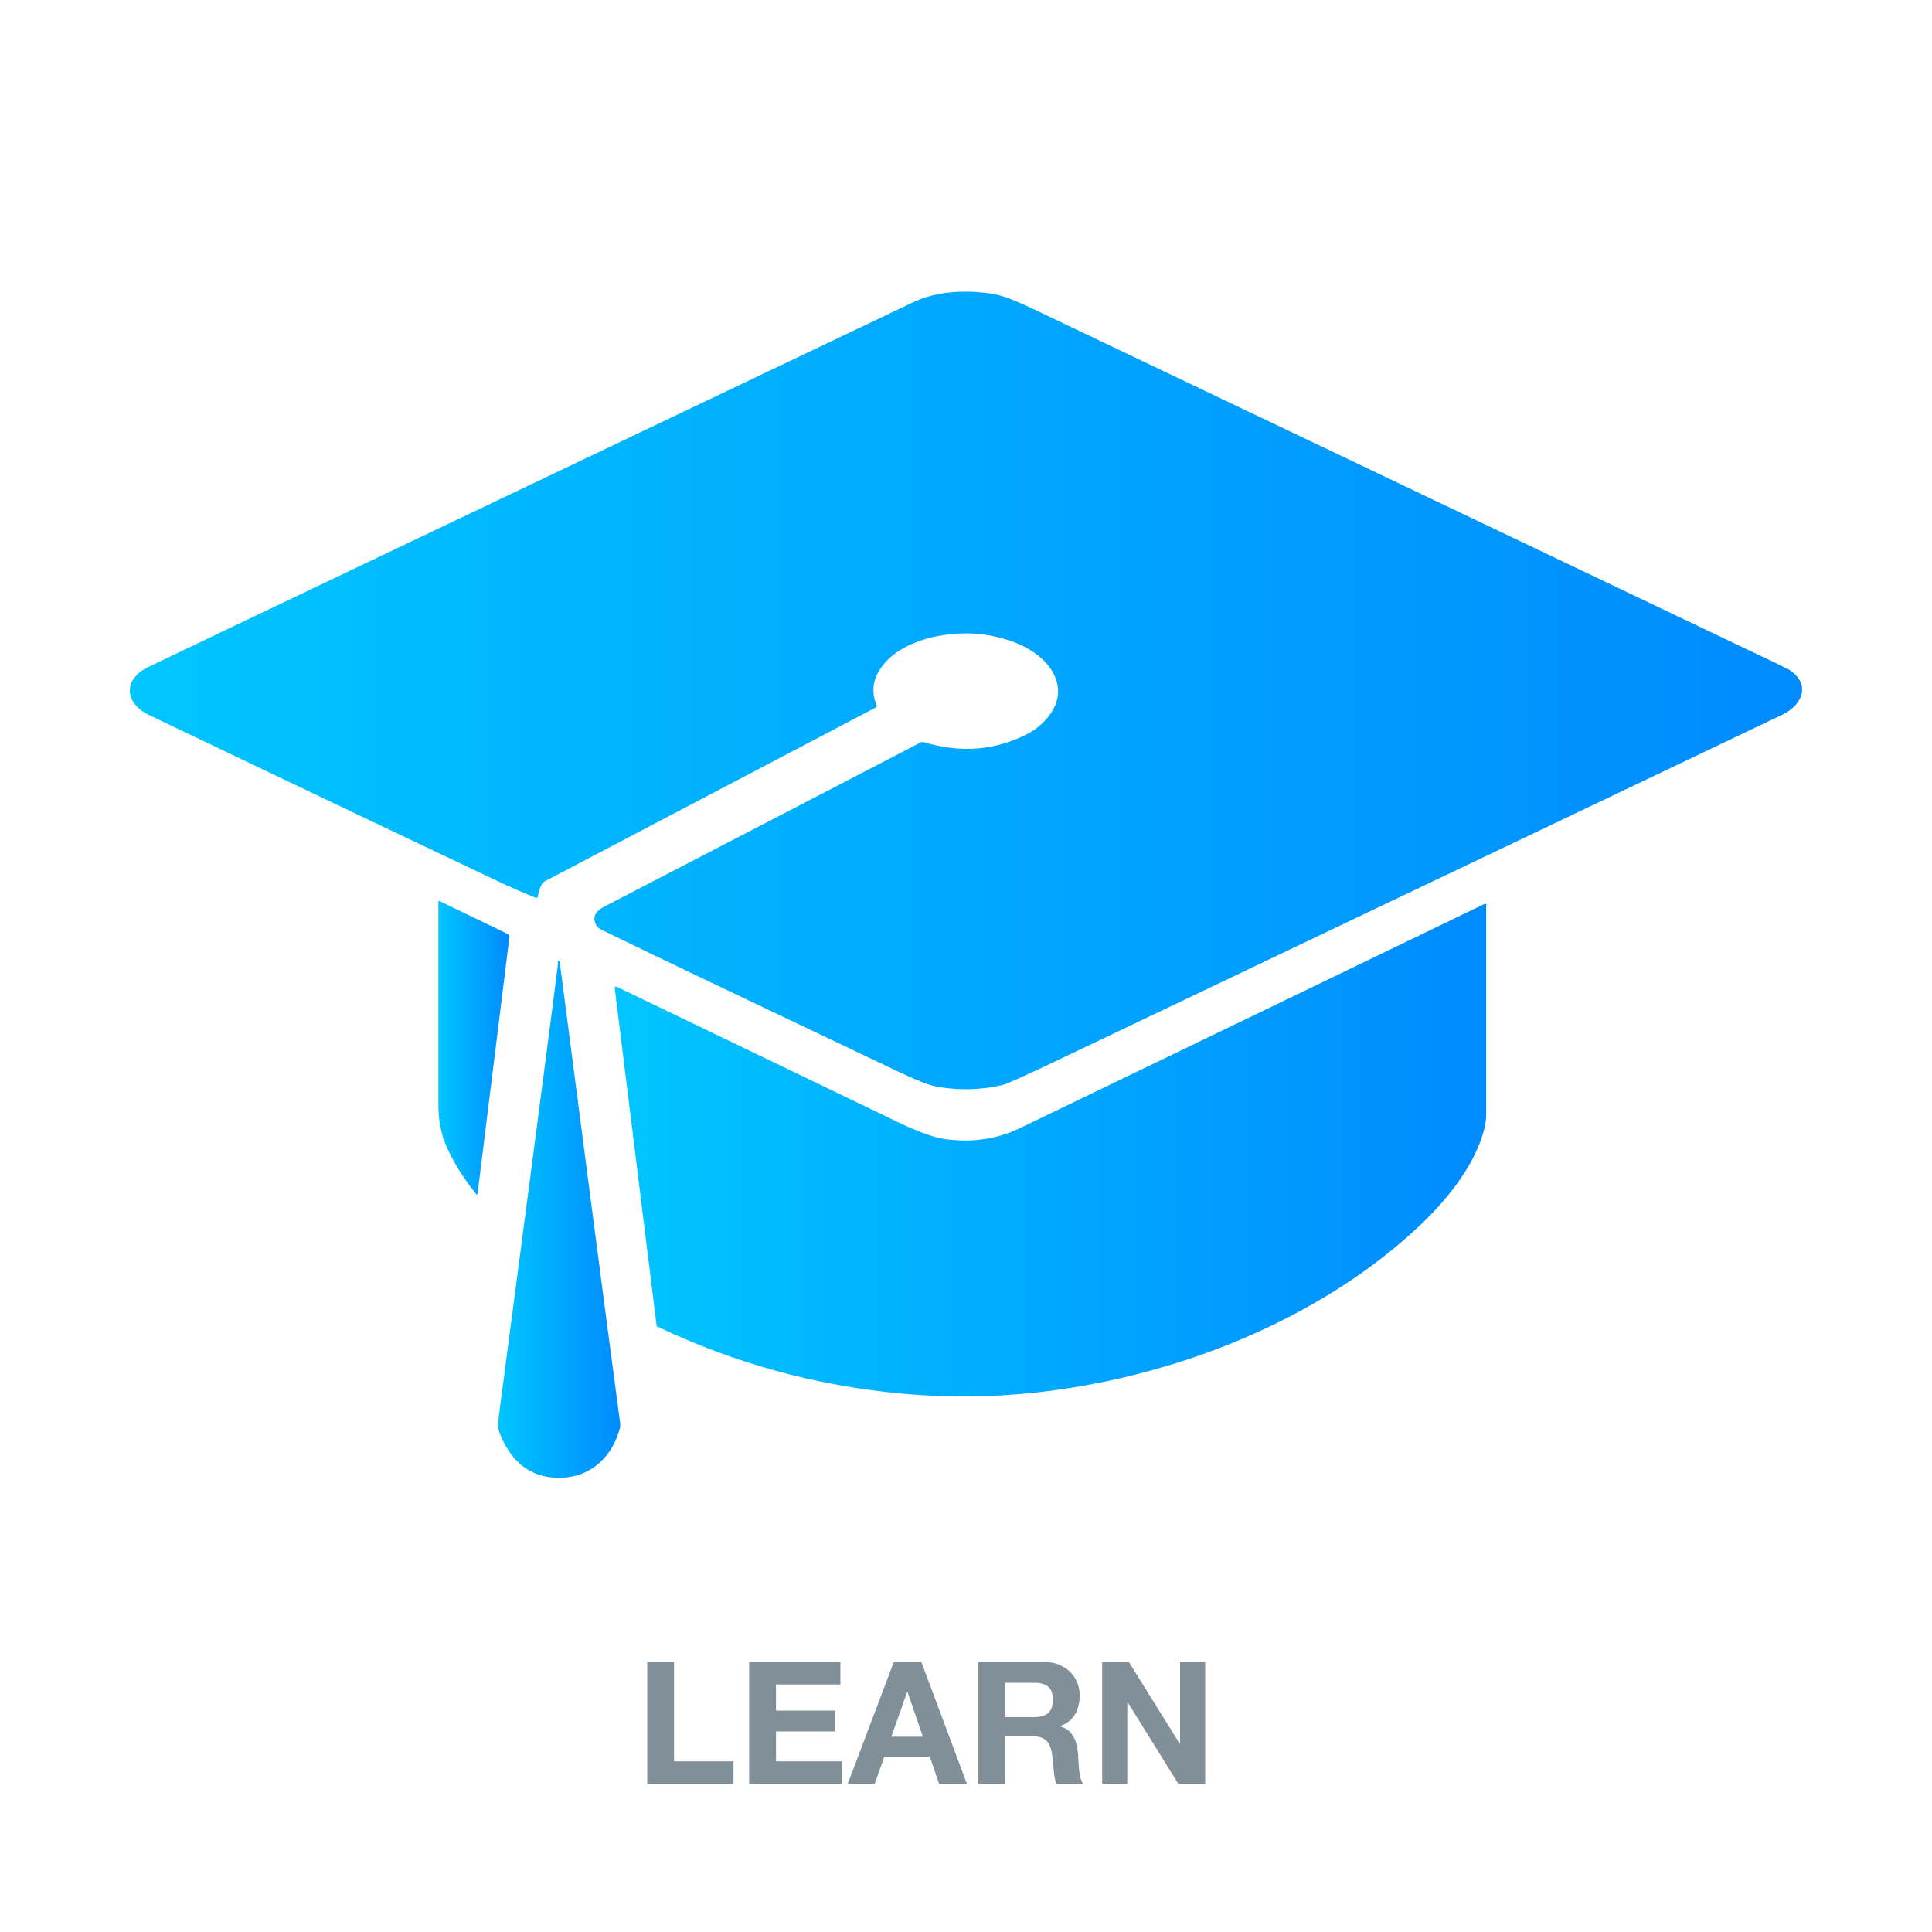
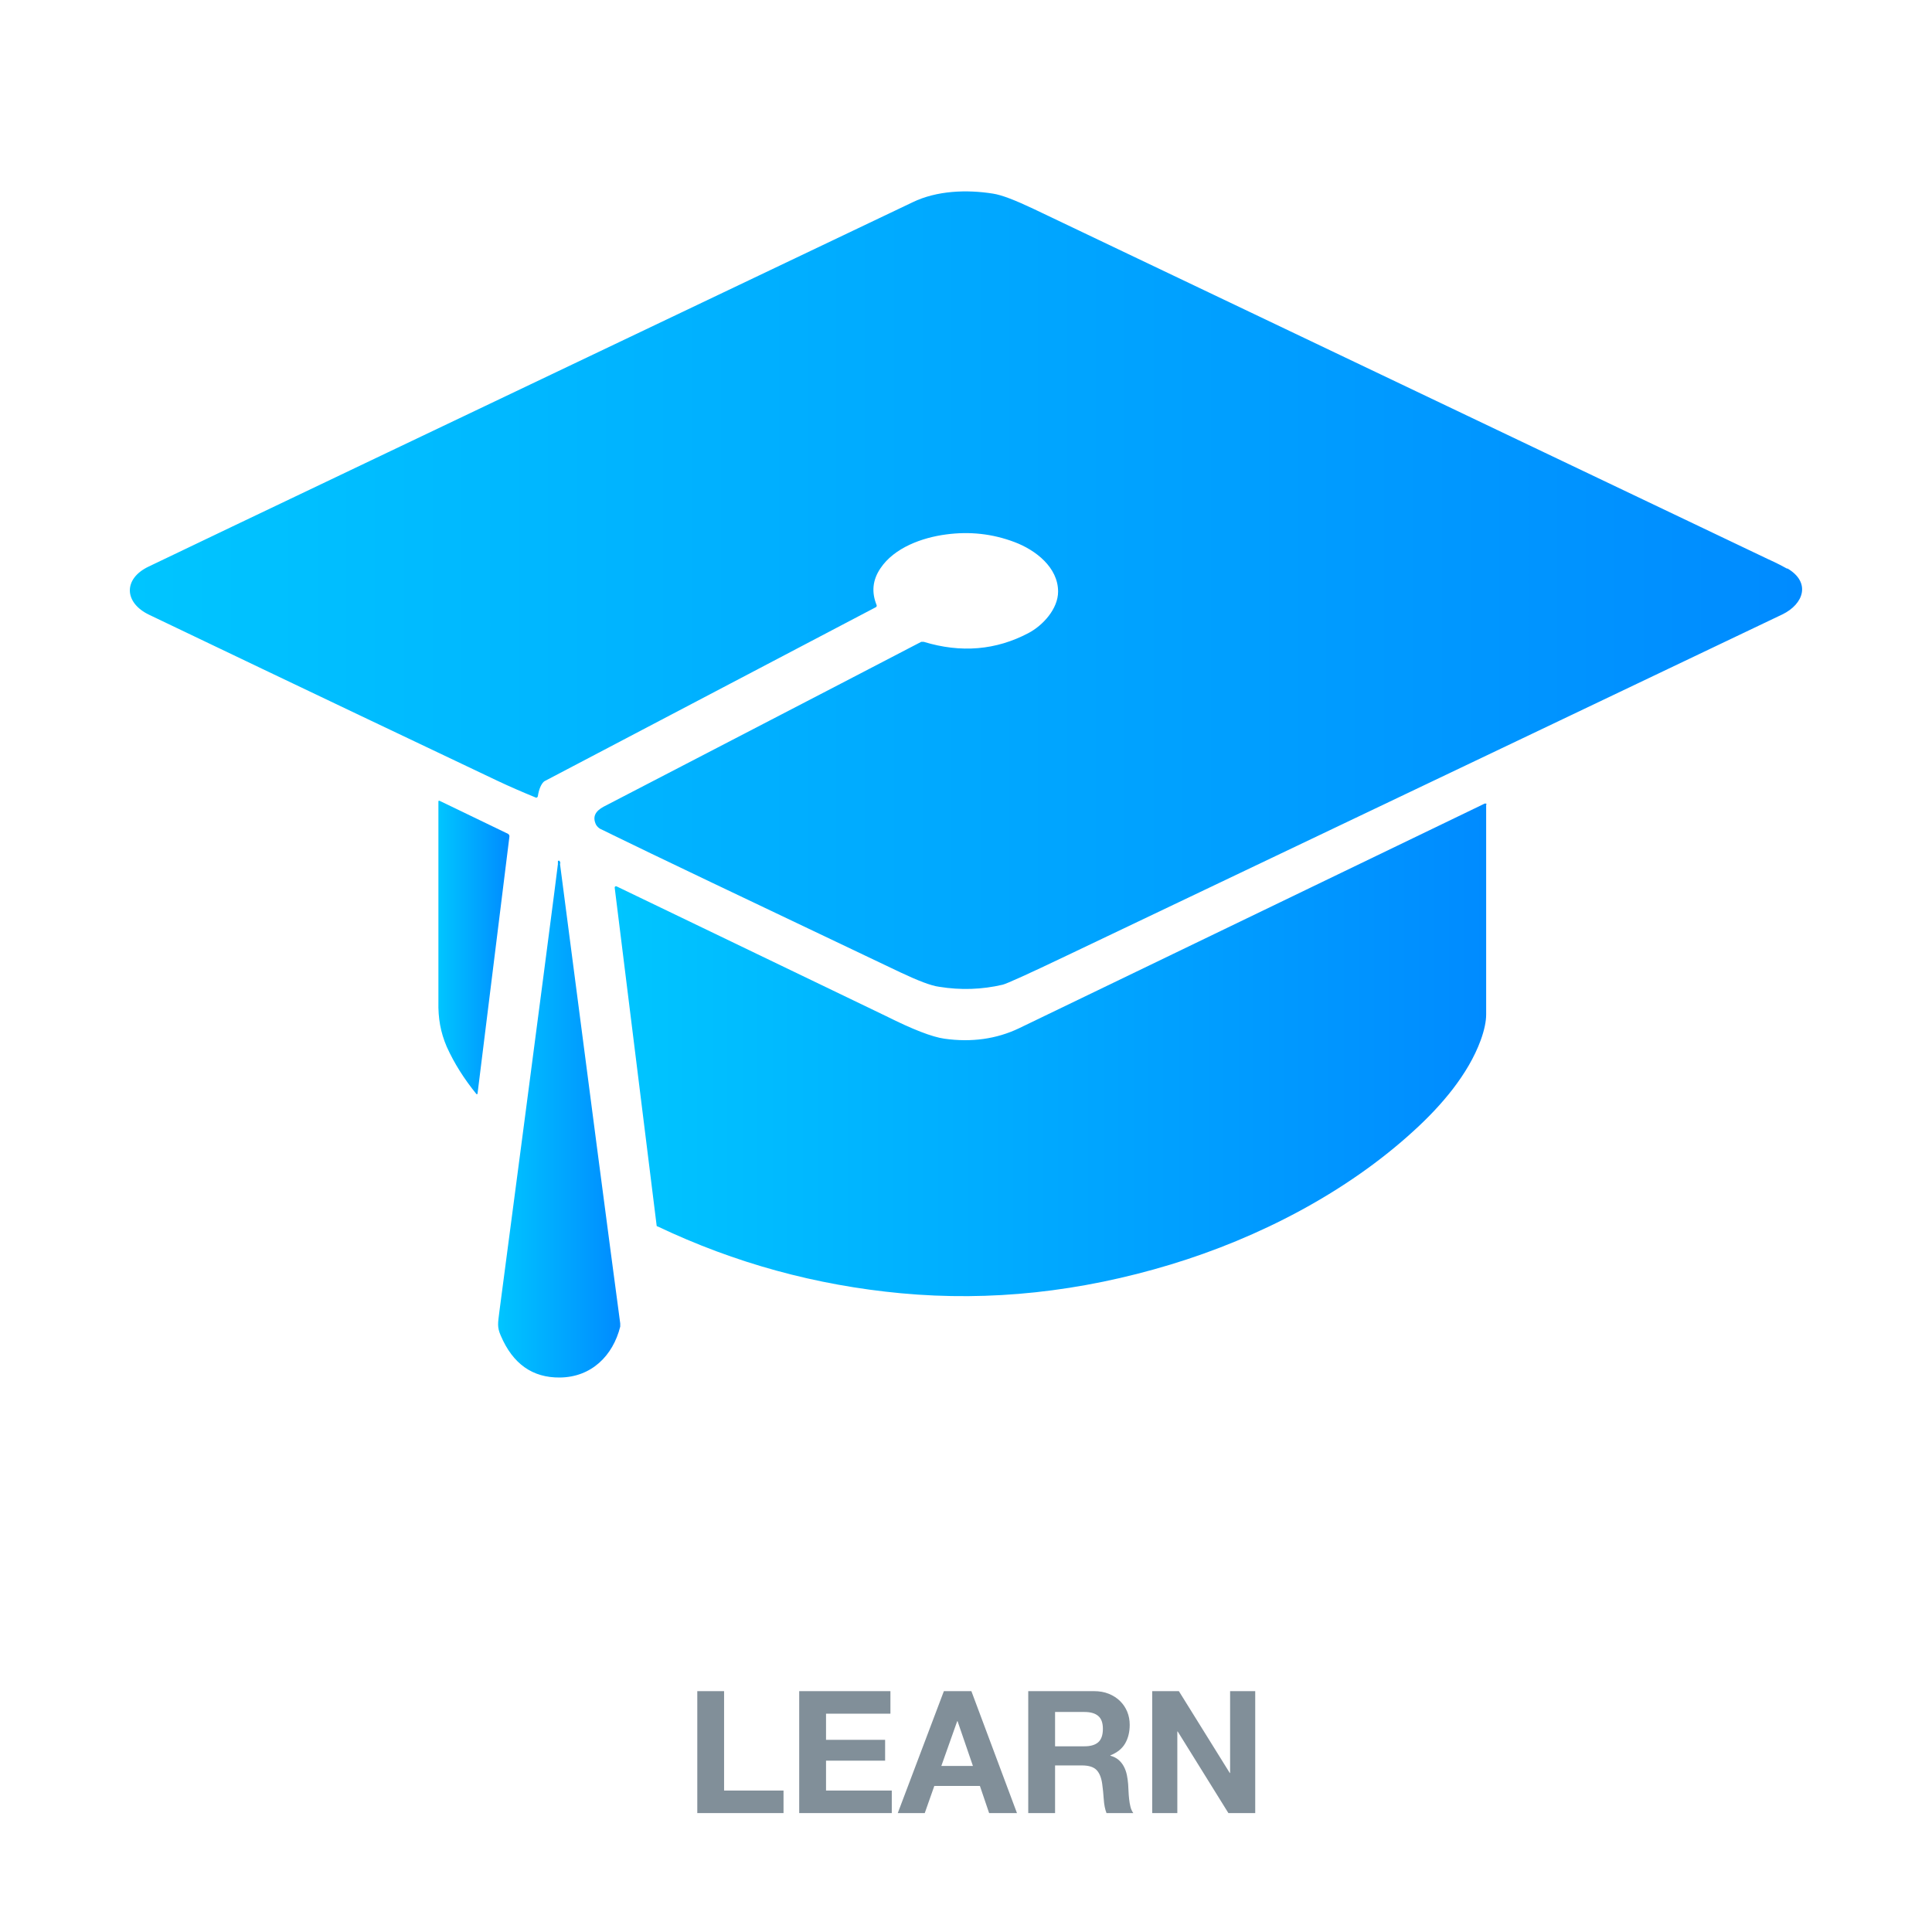
<svg xmlns="http://www.w3.org/2000/svg" xmlns:xlink="http://www.w3.org/1999/xlink" id="Layer_2" width="600" height="600" version="1.1" viewBox="0 0 600 600">
  <defs>
-     <linearGradient id="linear-gradient" x1="40.34" y1="387.58" x2="559.66" y2="387.58" gradientTransform="translate(0 602) scale(1 -1)" gradientUnits="userSpaceOnUse">
+     <linearGradient id="linear-gradient" x1="40.34" y1="418.72" x2="559.66" y2="418.72" gradientTransform="translate(0 602) scale(1 -1)" gradientUnits="userSpaceOnUse">
      <stop offset="0" stop-color="#00c5ff" />
      <stop offset="1" stop-color="#008bff" />
    </linearGradient>
-     <linearGradient id="linear-gradient1" x1="154.77" y1="223.31" x2="192.85" y2="223.31" xlink:href="#linear-gradient" />
-     <linearGradient id="linear-gradient2" x1="136.15" y1="276.61" x2="158.31" y2="276.61" xlink:href="#linear-gradient" />
-     <linearGradient id="linear-gradient3" x1="190.91" y1="244.81" x2="461.66" y2="244.81" xlink:href="#linear-gradient" />
+     <linearGradient id="linear-gradient1" x1="154.77" y1="254.46" x2="192.85" y2="254.46" xlink:href="#linear-gradient" />
+     <linearGradient id="linear-gradient2" x1="136.15" y1="307.76" x2="158.31" y2="307.76" xlink:href="#linear-gradient" />
+     <linearGradient id="linear-gradient3" x1="190.91" y1="275.95" x2="461.66" y2="275.95" xlink:href="#linear-gradient" />
  </defs>
  <g>
-     <path d="M209.33,516.13v30.87h18.46v7h-26.78v-37.87h8.33Z" fill="#818f99" />
-     <path d="M260.99,516.13v7h-20v8.12h18.35v6.47h-18.35v9.28h20.42v7h-28.75v-37.87h28.32Z" fill="#818f99" />
-     <path d="M286.13,516.13l14.16,37.87h-8.65l-2.86-8.43h-14.16l-2.97,8.43h-8.38l14.32-37.87h8.54ZM286.61,539.36l-4.77-13.9h-.11l-4.93,13.9h9.81Z" fill="#818f99" />
-     <path d="M324.21,516.13c1.7,0,3.23.27,4.59.82,1.36.55,2.53,1.3,3.5,2.25.97.96,1.71,2.06,2.23,3.32s.77,2.61.77,4.06c0,2.23-.47,4.16-1.41,5.78-.94,1.63-2.47,2.86-4.59,3.71v.11c1.03.28,1.87.72,2.55,1.3.67.58,1.22,1.27,1.64,2.07.42.8.73,1.67.93,2.63.19.95.33,1.91.4,2.86.04.6.07,1.31.11,2.12.03.81.1,1.64.19,2.49.09.85.23,1.65.42,2.41s.49,1.41.88,1.94h-8.33c-.46-1.2-.74-2.63-.85-4.3-.11-1.66-.27-3.25-.48-4.77-.28-1.98-.88-3.43-1.8-4.35-.92-.92-2.42-1.38-4.51-1.38h-8.33v14.8h-8.33v-37.87h20.42ZM321.24,533.26c1.91,0,3.34-.42,4.3-1.27.95-.85,1.43-2.23,1.43-4.14s-.48-3.17-1.43-4c-.96-.83-2.39-1.25-4.3-1.25h-9.12v10.66h9.12Z" fill="#818f99" />
-     <path d="M350.57,516.13l15.8,25.41h.11v-25.41h7.8v37.87h-8.33l-15.75-25.35h-.11v25.35h-7.8v-37.87h8.27Z" fill="#818f99" />
+     <path d="M224.87,525.2v30.87h18.46v7h-26.78v-37.87h8.33Z" fill="#818f99" />
+     <path d="M276.53,525.2v7h-20v8.12h18.35v6.47h-18.35v9.28h20.42v7h-28.75v-37.87h28.32Z" fill="#818f99" />
+     <path d="M301.67,525.2l14.16,37.87h-8.65l-2.86-8.43h-14.16l-2.97,8.43h-8.38l14.32-37.87h8.54ZM302.15,548.43l-4.77-13.9h-.11l-4.93,13.9h9.81Z" fill="#818f99" />
+     <path d="M339.75,525.2c1.7,0,3.23.27,4.59.82,1.36.55,2.53,1.3,3.5,2.25.97.96,1.71,2.06,2.23,3.32s.77,2.61.77,4.06c0,2.23-.47,4.16-1.41,5.78-.94,1.63-2.47,2.86-4.59,3.71v.11c1.03.28,1.87.72,2.55,1.3.67.58,1.22,1.27,1.64,2.07.42.8.73,1.67.93,2.63.19.95.33,1.91.4,2.86.04.6.07,1.31.11,2.12.03.81.1,1.64.19,2.49.09.85.23,1.65.42,2.41s.49,1.41.88,1.94h-8.33c-.46-1.2-.74-2.63-.85-4.3-.11-1.66-.27-3.25-.48-4.77-.28-1.98-.88-3.43-1.8-4.35-.92-.92-2.42-1.38-4.51-1.38h-8.33v14.8h-8.33v-37.87h20.42ZM336.78,542.33c1.91,0,3.34-.42,4.3-1.27.95-.85,1.43-2.23,1.43-4.14s-.48-3.17-1.43-4c-.96-.83-2.39-1.25-4.3-1.25h-9.12v10.66h9.12Z" fill="#818f99" />
+     <path d="M366.11,525.2l15.8,25.41h.11v-25.41h7.8v37.87h-8.33l-15.75-25.35h-.11v25.35h-7.8v-37.87h8.27Z" fill="#818f99" />
  </g>
  <g>
-     <path d="M555.03,207.76c-.97-.54-2.9-1.61-6.02-3.01-113.27-54-189.21-90.25-228.05-108.75-5.7-2.69-9.79-4.3-12.59-4.73-8.07-1.29-17.43-.97-24.96,2.69-138.12,65.83-217.18,103.48-237.3,113.16-7.85,3.76-7.64,11.19.22,14.95,50.77,24.31,86.81,41.41,108.11,51.53,3.87,1.83,7.85,3.55,12.05,5.27h0c.22,0,.43-.11.54-.43.32-2.15.97-3.66,1.83-4.52.11,0,.22-.22.32-.22l102.84-54c.22-.11.32-.43.22-.65-1.61-3.98-1.29-7.74,1.18-11.4,4.3-6.45,13.02-9.57,20.44-10.54,7.31-.97,14.31-.22,21.19,2.37,6.56,2.47,13.55,7.85,13.55,15.38,0,5.38-4.73,10.54-9.25,12.91-10,5.27-20.87,6.24-32.49,2.69h-.75c-.43.22-33.24,17.32-98.64,51.2-2.58,1.4-3.55,3.12-2.37,5.59.32.54.75.97,1.29,1.29.11,0,1.51.75,3.98,1.94,11.19,5.49,40.98,19.69,89.17,42.6,5.49,2.58,9.57,4.2,12.16,4.52,6.67,1.08,13.23.86,19.69-.65,1.29-.32,7.96-3.33,19.9-9.04,130.27-62.07,204.38-97.46,222.24-105.96,6.67-3.23,8.93-10,1.51-14.31v.11Z" fill="url(#linear-gradient)" />
-     <path d="M174.02,299.3c0-.32-.11-.65-.32-.86h-.22c-.11,0-.22,0-.22.22v.86c0,.43-6.02,46.79-18.18,138.98-.43,3.55-.75,4.73.43,7.42,3.76,8.82,9.9,13.12,18.39,13.02,9.79-.11,16.46-6.78,18.72-15.81v-.97c-3.23-24.1-9.47-71.64-18.72-142.85h.11Z" fill="url(#linear-gradient1)" />
-     <path d="M157.89,290.16l-21.41-10.33h-.11c-.11,0-.22,0-.22.22v62.07c-.11,5.27.65,9.57,2.58,14.09,2.37,5.27,5.49,10.11,9.25,14.74h.11c.11,0,.22,0,.22-.22l9.9-79.82c0-.32-.11-.65-.43-.75h.11Z" fill="url(#linear-gradient2)" />
-     <path d="M461.66,280.91c0-.22-.32-.22-.54-.22-80.78,38.94-128.98,62.28-144.68,69.81-6.99,3.33-14.74,4.41-23.13,3.23-3.87-.54-9.9-2.9-18.07-6.99-1.4-.65-29.26-14.09-83.8-40.34h-.22c-.22,0-.32.22-.32.43l13.02,104.88c0,.22.11.32.32.32,23.99,11.4,49.16,18.29,75.62,20.76,27.75,2.58,55.61-.43,83.69-8.93,27.32-8.28,54.64-22.37,75.62-41.63,8.5-7.74,16.78-17.43,20.65-27.97,1.18-3.23,1.72-5.92,1.72-8.07v-65.08l.11-.22Z" fill="url(#linear-gradient3)" />
+     <path d="M555.03,176.62c-.97-.54-2.9-1.61-6.02-3.01-113.27-54-189.21-90.25-228.05-108.75-5.7-2.69-9.79-4.3-12.59-4.73-8.07-1.29-17.43-.97-24.96,2.69-138.12,65.83-217.18,103.48-237.3,113.16-7.85,3.76-7.64,11.19.22,14.95,50.77,24.31,86.81,41.41,108.11,51.53,3.87,1.83,7.85,3.55,12.05,5.27h0c.22,0,.43-.11.54-.43.32-2.15.97-3.66,1.83-4.52.11,0,.22-.22.32-.22l102.84-54c.22-.11.32-.43.22-.65-1.61-3.98-1.29-7.74,1.18-11.4,4.3-6.45,13.02-9.57,20.44-10.54,7.31-.97,14.31-.22,21.19,2.37,6.56,2.47,13.55,7.85,13.55,15.38,0,5.38-4.73,10.54-9.25,12.91-10,5.27-20.87,6.24-32.49,2.69h-.75c-.43.22-33.24,17.32-98.64,51.2-2.58,1.4-3.55,3.12-2.37,5.59.32.54.75.97,1.29,1.29.11,0,1.51.75,3.98,1.94,11.19,5.49,40.98,19.69,89.17,42.6,5.49,2.58,9.57,4.2,12.16,4.52,6.67,1.08,13.23.86,19.69-.65,1.29-.32,7.96-3.33,19.9-9.04,130.27-62.07,204.38-97.46,222.24-105.96,6.67-3.23,8.93-10,1.51-14.31v.11Z" fill="url(#linear-gradient)" />
+     <path d="M174.02,268.16c0-.32-.11-.65-.32-.86h-.22c-.11,0-.22,0-.22.22v.86c0,.43-6.02,46.79-18.18,138.98-.43,3.55-.75,4.73.43,7.42,3.76,8.82,9.9,13.12,18.39,13.02,9.79-.11,16.46-6.78,18.72-15.81v-.97c-3.23-24.1-9.47-71.64-18.72-142.85h.11Z" fill="url(#linear-gradient1)" />
+     <path d="M157.89,259.01l-21.41-10.33h-.11c-.11,0-.22,0-.22.22v62.07c-.11,5.27.65,9.57,2.58,14.09,2.37,5.27,5.49,10.11,9.25,14.74h.11c.11,0,.22,0,.22-.22l9.9-79.82c0-.32-.11-.65-.43-.75h.11Z" fill="url(#linear-gradient2)" />
+     <path d="M461.66,249.76c0-.22-.32-.22-.54-.22-80.78,38.94-128.98,62.28-144.68,69.81-6.99,3.33-14.74,4.41-23.13,3.23-3.87-.54-9.9-2.9-18.07-6.99-1.4-.65-29.26-14.09-83.8-40.34h-.22c-.22,0-.32.22-.32.43l13.02,104.88c0,.22.11.32.32.32,23.99,11.4,49.16,18.29,75.62,20.76,27.75,2.58,55.61-.43,83.69-8.93,27.32-8.28,54.64-22.37,75.62-41.63,8.5-7.74,16.78-17.43,20.65-27.97,1.18-3.23,1.72-5.92,1.72-8.07v-65.08l.11-.22Z" fill="url(#linear-gradient3)" />
  </g>
</svg>
